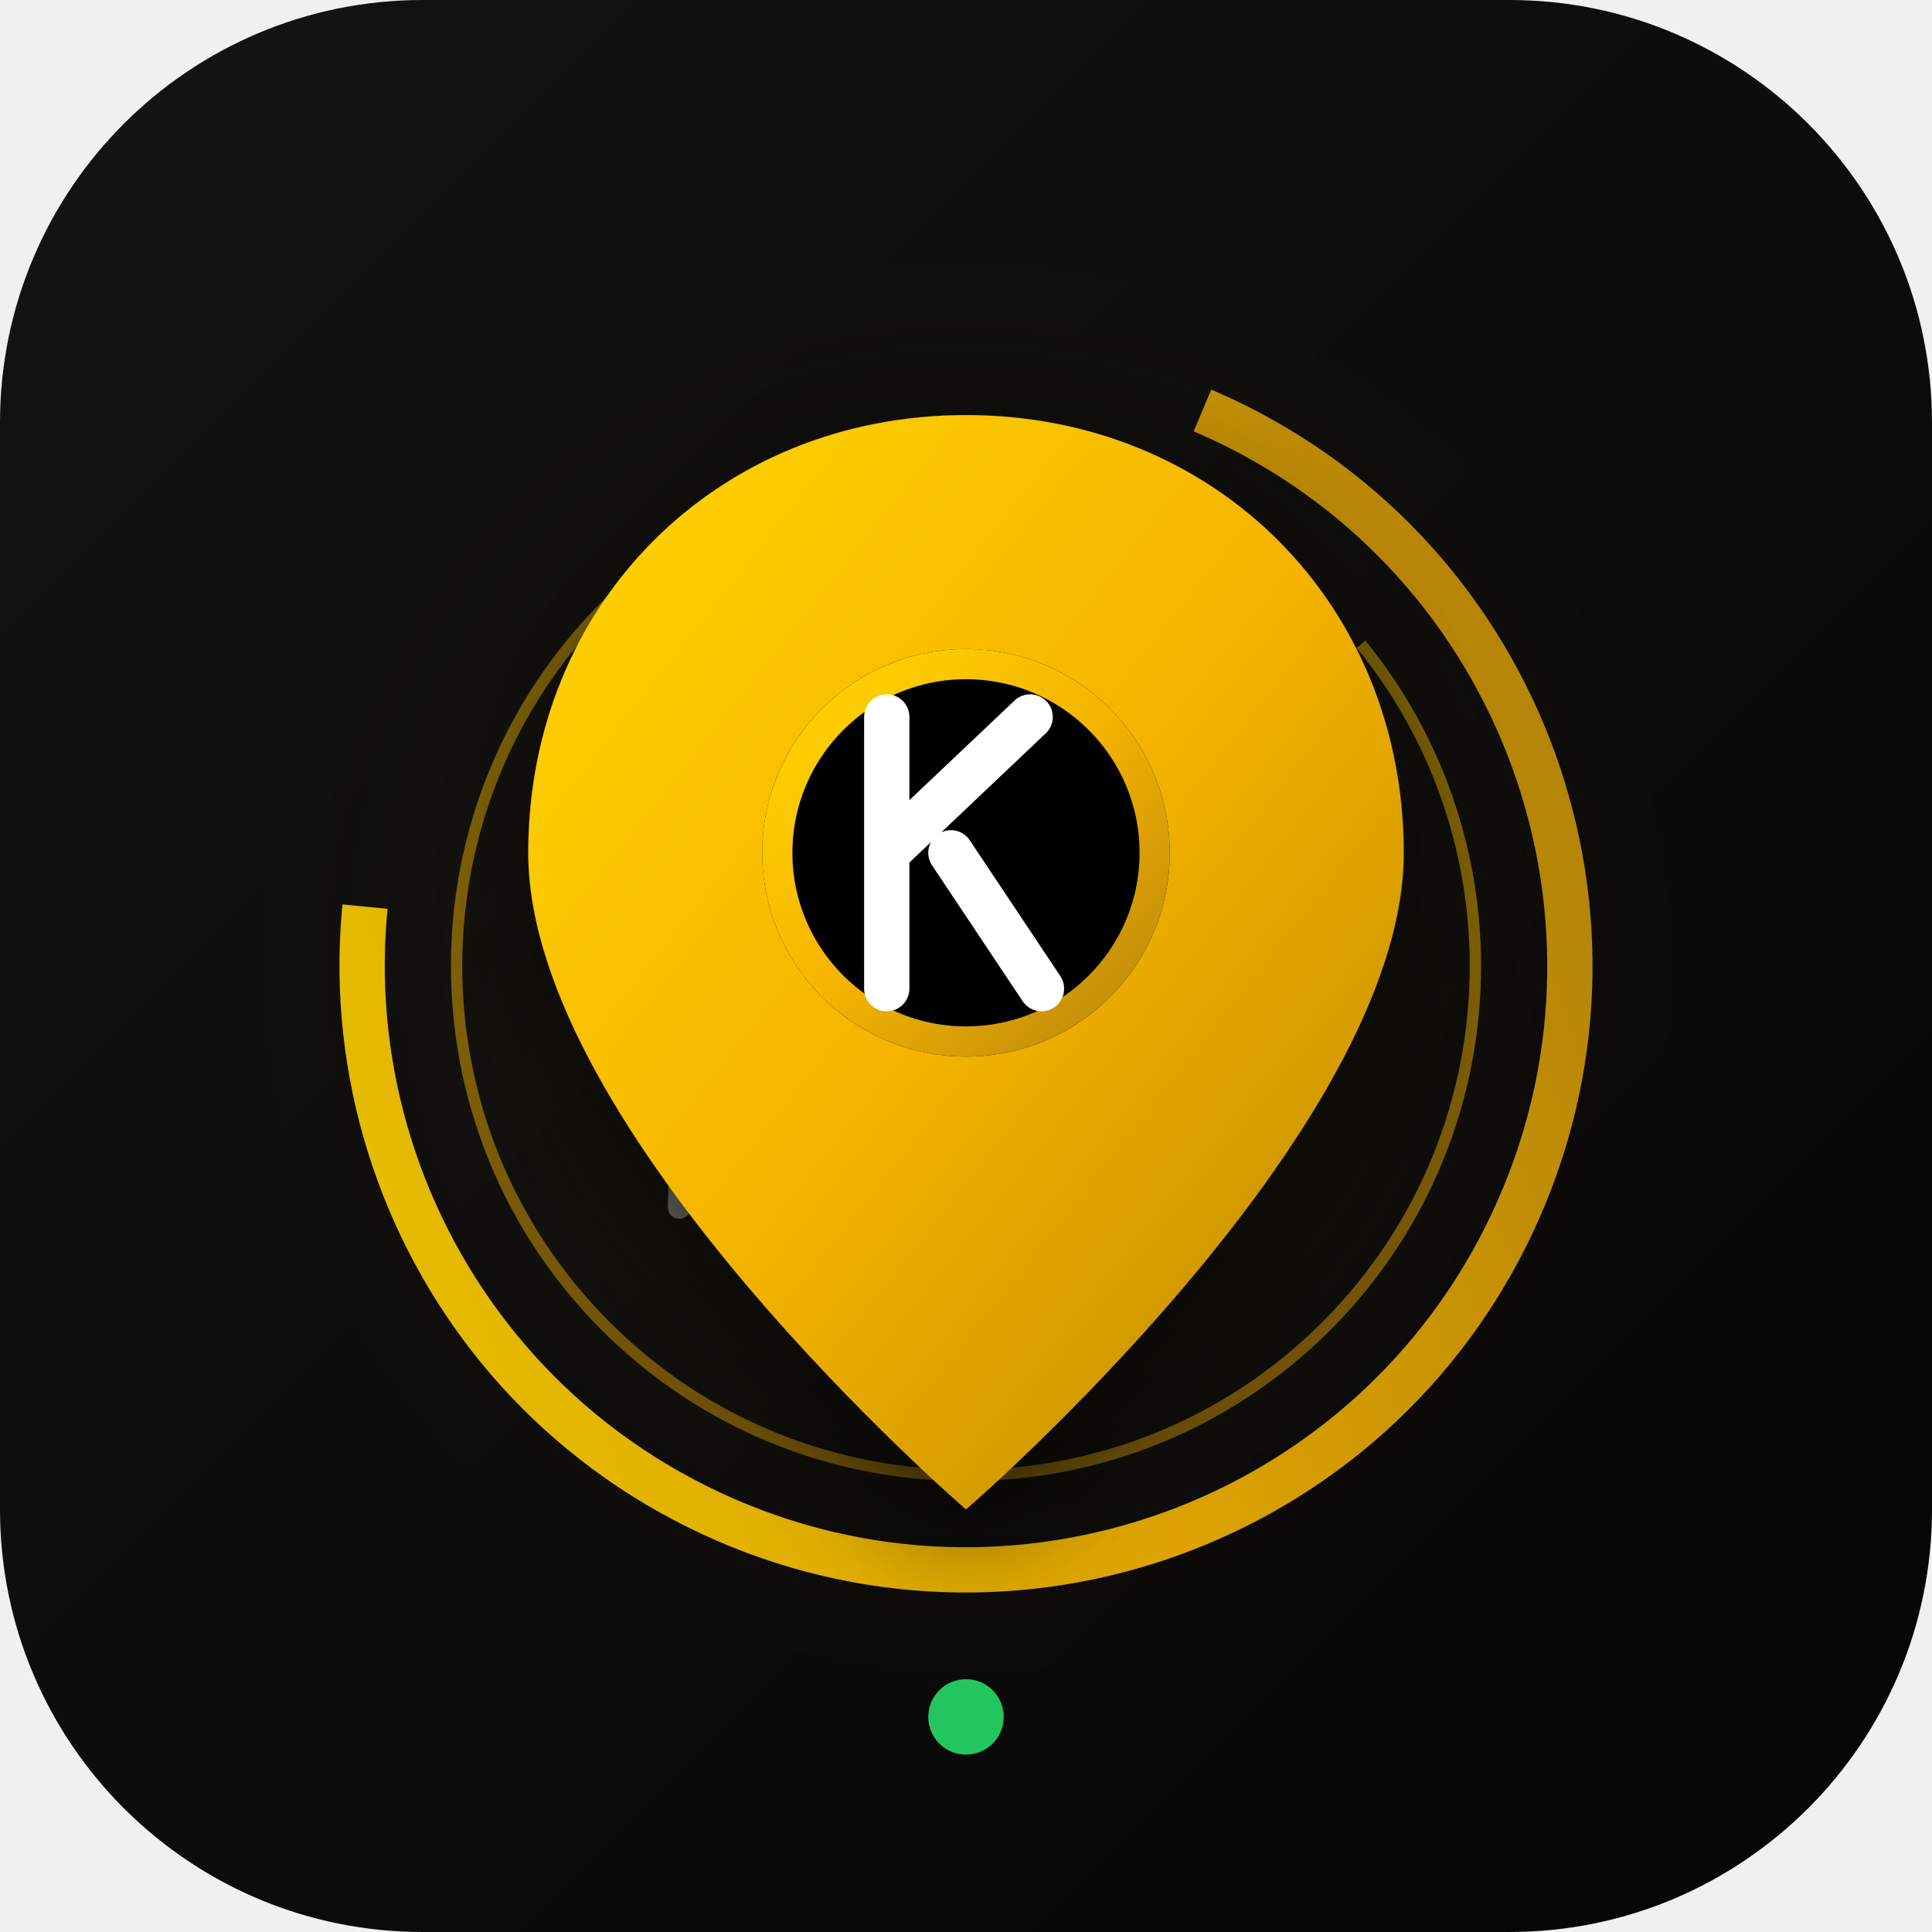
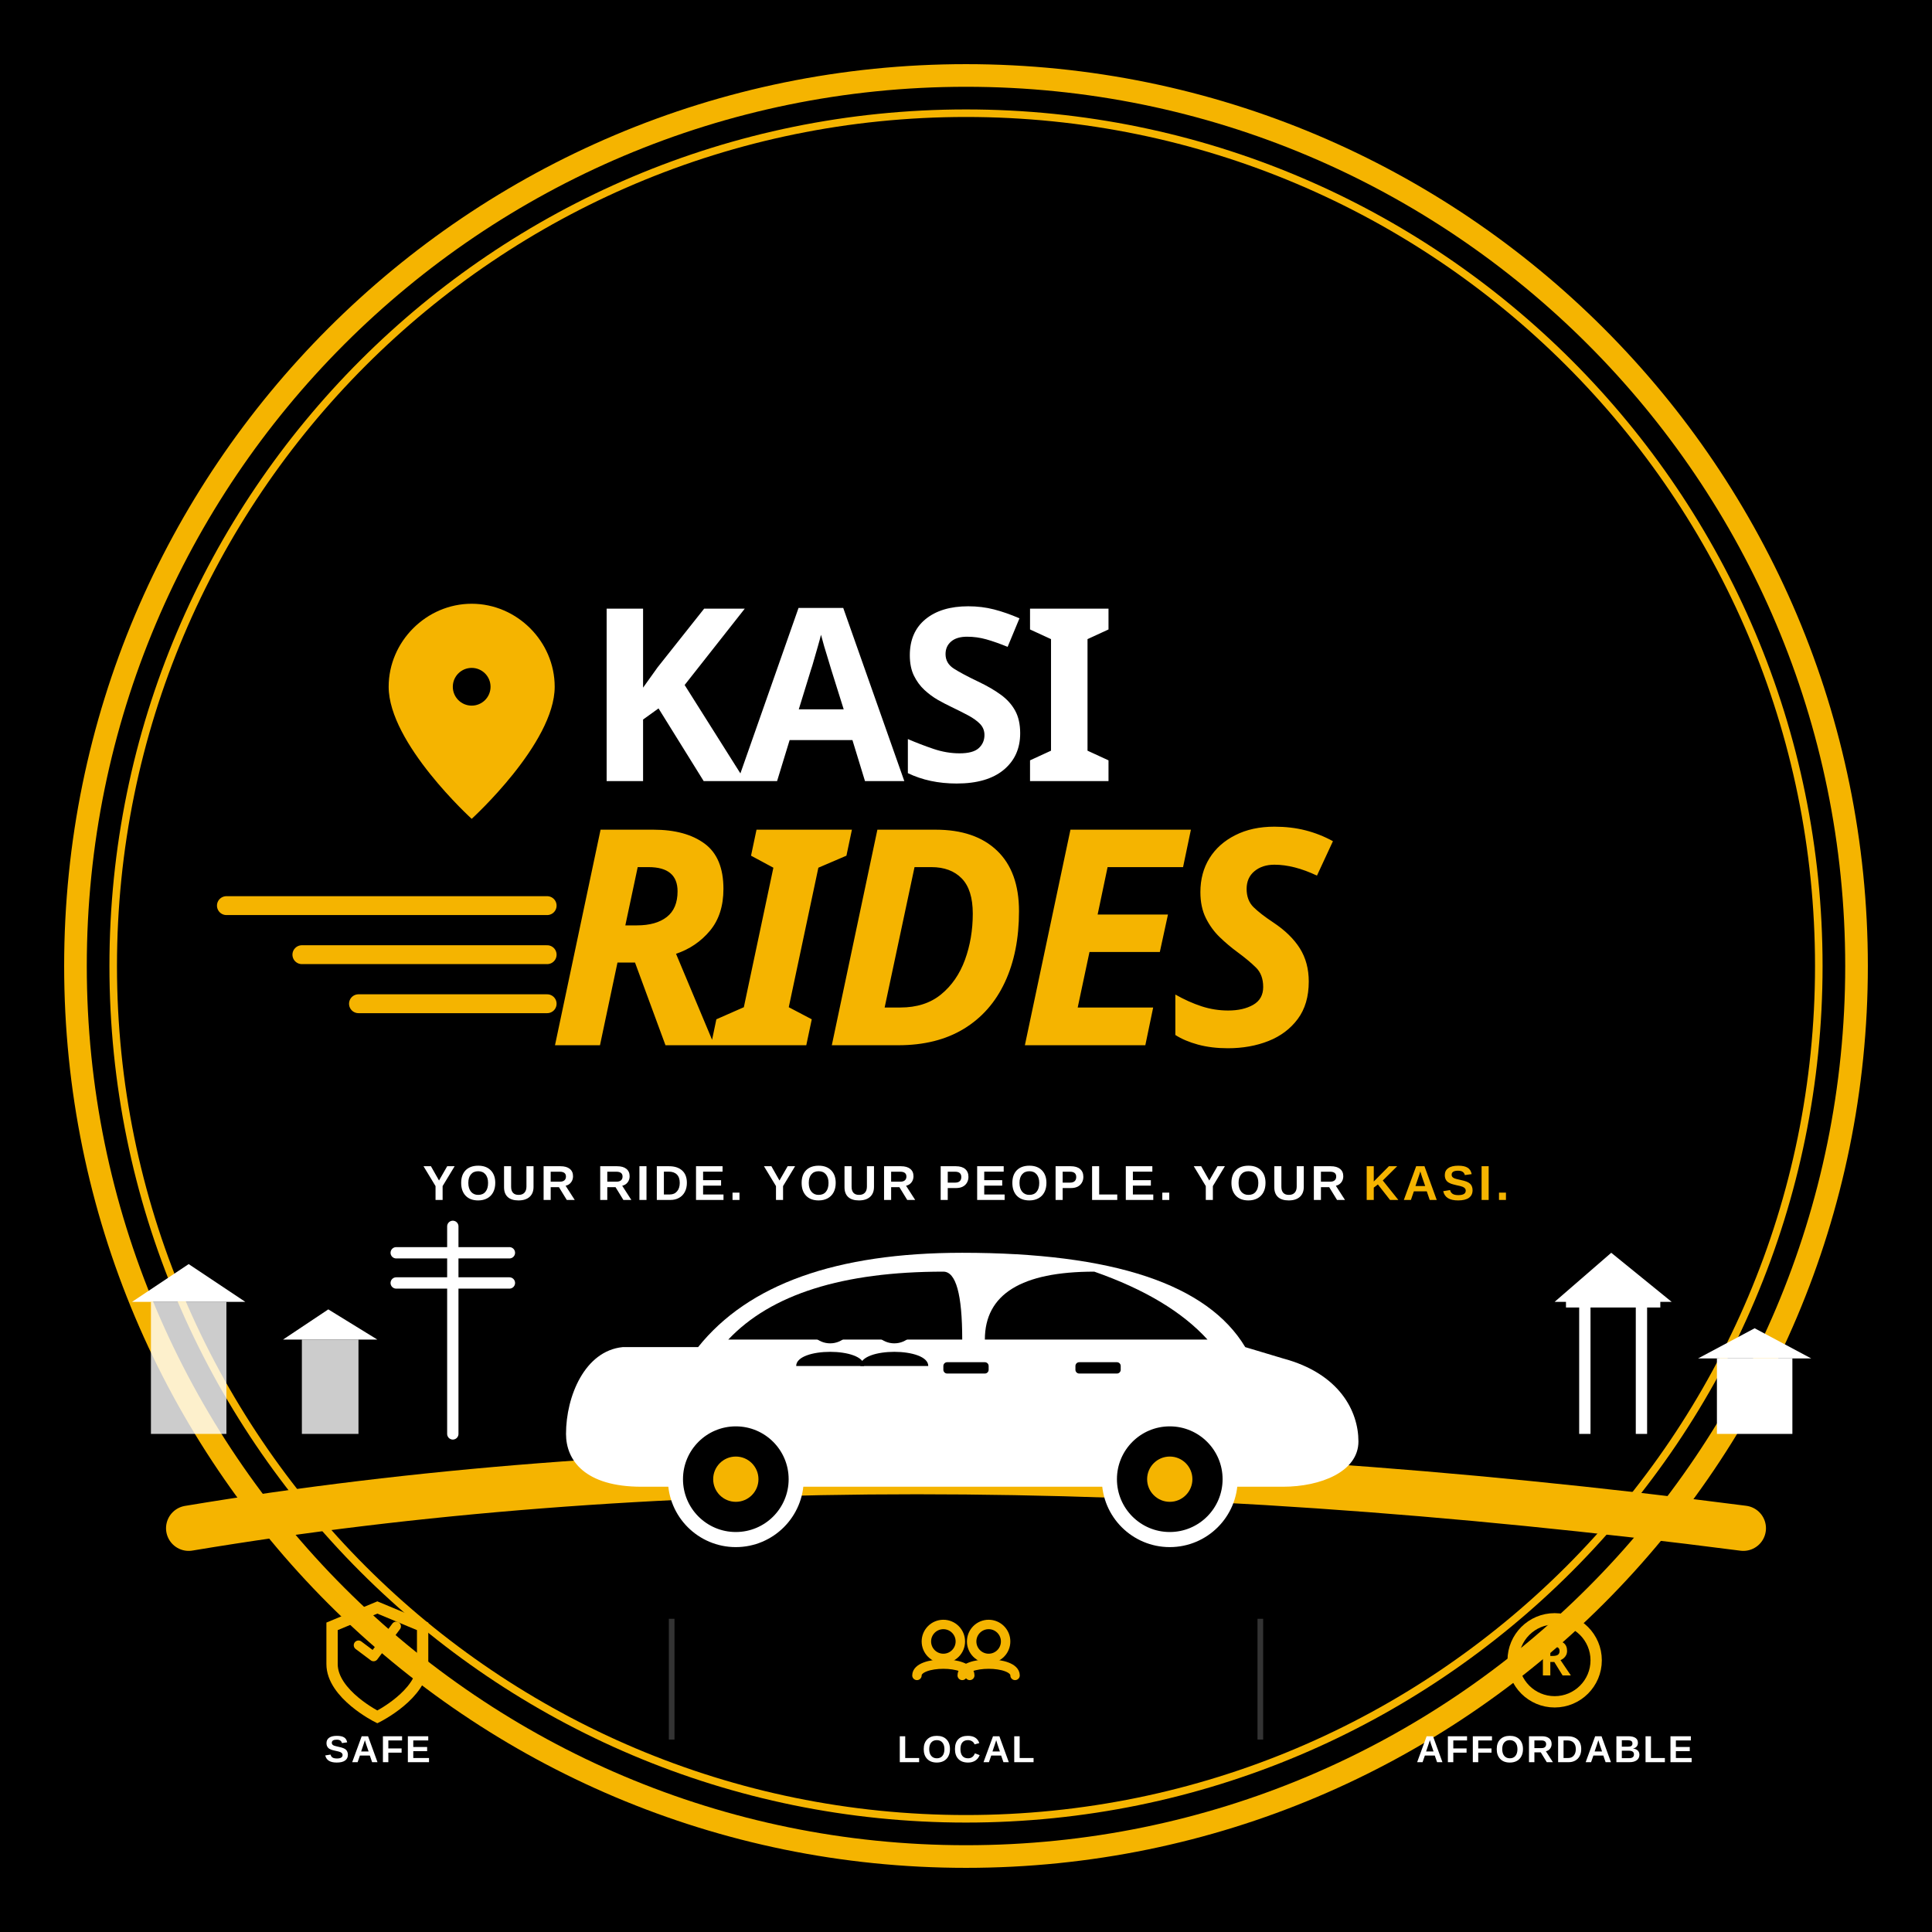
<svg xmlns="http://www.w3.org/2000/svg" viewBox="0 0 512 512" width="100%" height="100%">
  <defs>
-     <linearGradient id="bgGrad" x1="0%" y1="0%" x2="100%" y2="100%">
-       <stop offset="0%" stop-color="#141414" />
-       <stop offset="100%" stop-color="#050505" />
+     <linearGradient id="gold" x1="0%" y1="0%" x2="100%" y2="100%">
+       <stop offset="0%" stop-color="#FFD700" />
+       <stop offset="100%" stop-color="#F5B400" />
    </linearGradient>
-     <linearGradient id="goldGrad" x1="0%" y1="0%" x2="100%" y2="100%">
-       <stop offset="0%" stop-color="#FFD700" />
-       <stop offset="50%" stop-color="#F5B400" />
-       <stop offset="100%" stop-color="#B8860B" />
-     </linearGradient>
-     <radialGradient id="glowGrad" cx="50%" cy="50%" r="50%">
-       <stop offset="0%" stop-color="#F5B400" stop-opacity="0.15" />
-       <stop offset="100%" stop-color="#000000" stop-opacity="0" />
-     </radialGradient>
+     <style>
+       .title-kasi { font-family: 'Montserrat', 'Arial Black', sans-serif; font-weight: 900; fill: #FFFFFF; font-size: 64px; letter-spacing: -2px; }
+       .title-rides { font-family: 'Montserrat', 'Arial Black', sans-serif; font-weight: 900; font-style: italic; fill: #F5B400; font-size: 80px; letter-spacing: -3px; }
+       .tagline { font-family: 'Helvetica Neue', Arial, sans-serif; font-weight: 800; fill: #FFFFFF; font-size: 13px; letter-spacing: 1px; }
+       .sub-label { font-family: 'Helvetica Neue', Arial, sans-serif; font-weight: 700; fill: #FFFFFF; font-size: 10px; letter-spacing: 0.5px; }
+     </style>
  </defs>
-   <rect width="512" height="512" rx="112" fill="url(#bgGrad)" />
-   <circle cx="256" cy="256" r="220" fill="url(#glowGrad)" />
-   <circle cx="256" cy="256" r="160" fill="none" stroke="url(#goldGrad)" stroke-width="12" stroke-dasharray="700 300" transform="rotate(-65 256 256)" opacity="0.9" />
-   <circle cx="256" cy="256" r="135" fill="none" stroke="url(#goldGrad)" stroke-width="3" stroke-dasharray="500 150" transform="rotate(45 256 256)" opacity="0.5" />
-   <path d="M 180 320 C 180 230, 332 290, 332 195" fill="none" stroke="#FFFFFF" stroke-width="6" stroke-linecap="round" stroke-dasharray="10 10" opacity="0.4" />
-   <g transform="translate(0, -10)">
-     <path d="M 256 120 C 190 120, 140 170, 140 236 C 140 310, 256 410, 256 410 C 256 410, 372 310, 372 236 C 372 170, 322 120, 256 120 Z" fill="url(#goldGrad)" filter="drop-shadow(0px 8px 16px rgba(0,0,0,0.65))" />
-     <circle cx="256" cy="236" r="54" fill="#000000" />
-     <circle cx="256" cy="236" r="50" fill="none" stroke="url(#goldGrad)" stroke-width="8" />
-     <path d="M 235 200 L 235 272 M 235 236 L 273 200 M 252 236 L 276 272" fill="none" stroke="#FFFFFF" stroke-width="12" stroke-linecap="round" stroke-linejoin="round" />
+   <rect width="512" height="512" fill="#000000" />
+   <circle cx="256" cy="256" r="236" fill="none" stroke="#F5B400" stroke-width="6" />
+   <circle cx="256" cy="256" r="226" fill="none" stroke="#F5B400" stroke-width="2" />
+   <g transform="translate(0, 5)">
+     <path d="M 125 155 C 113 155, 103 165, 103 177 C 103 192, 125 212, 125 212 C 125 212, 147 192, 147 177 C 147 165, 137 155, 125 155 Z" fill="#F5B400" />
+     <circle cx="125" cy="177" r="5" fill="#000000" />
+     <text x="155" y="202" class="title-kasi">KASI</text>
+     <path d="M 60 235 L 145 235 M 80 248 L 145 248 M 95 261 L 145 261" stroke="#F5B400" stroke-width="5" stroke-linecap="round" />
+     <text x="145" y="272" class="title-rides">RIDES</text>
  </g>
-   <circle cx="256" cy="455" r="10" fill="#22C55E" />
+   <text x="256" y="318" text-anchor="middle" class="tagline">YOUR RIDE. YOUR PEOPLE. YOUR <tspan fill="#F5B400">KASI.</tspan>
+   </text>
+   <path d="M 40 380 L 40 345 L 60 345 L 60 380 Z" fill="#FFFFFF" opacity="0.8" />
+   <path d="M 80 380 L 80 355 L 95 355 L 95 380 Z" fill="#FFFFFF" opacity="0.8" />
+   <path d="M 35 345 L 50 335 L 65 345 Z" fill="#FFFFFF" />
+   <path d="M 75 355 L 87 347 L 100 355 Z" fill="#FFFFFF" />
+   <path d="M 120 380 L 120 325 M 105 332 L 135 332 M 105 340 L 135 340" stroke="#FFFFFF" stroke-width="3" stroke-linecap="round" />
+   <path d="M 420 380 L 420 345 M 435 380 L 435 345 M 415 345 L 440 345 Z" stroke="#FFFFFF" stroke-width="3" />
+   <path d="M 412 345 L 443 345 L 427 332 Z" fill="#FFFFFF" />
+   <path d="M 455 380 L 455 360 L 475 360 L 475 380 Z" fill="#FFFFFF" />
+   <path d="M 450 360 L 465 352 L 480 360 Z" fill="#FFFFFF" />
+   <path d="M 50 405 Q 230 375, 462 405" fill="none" stroke="#F5B400" stroke-width="12" stroke-linecap="round" />
+   <g transform="translate(145, 312)">
+     <path d="M 20 45 L 40 45 Q 60 20, 110 20 Q 170 20, 185 45 L 195 48 C 210 52, 215 62, 215 70 C 215 78, 205 82, 195 82 L 25 82 C 10 82, 5 75, 5 68 C 5 58, 10 46, 20 45 Z" fill="#FFFFFF" />
+     <path d="M 48 43 Q 65 25, 105 25 Q 110 25, 110 43 Z M 116 43 Q 116 25, 145 25 Q 165 32, 175 43 Z" fill="#000000" />
+     <circle cx="50" cy="80" r="16" fill="#000000" stroke="#FFFFFF" stroke-width="4" />
+     <circle cx="50" cy="80" r="6" fill="#F5B400" />
+     <circle cx="165" cy="80" r="16" fill="#000000" stroke="#FFFFFF" stroke-width="4" />
+     <circle cx="165" cy="80" r="6" fill="#F5B400" />
+     <rect x="105" y="49" width="12" height="3" rx="1" fill="#000000" />
+     <rect x="140" y="49" width="12" height="3" rx="1" fill="#000000" />
+     <circle cx="75" cy="38" r="6" fill="#000000" />
+     <path d="M 66 50 C 66 45, 84 45, 84 50 Z" fill="#000000" />
+     <circle cx="92" cy="38" r="6" fill="#000000" />
+     <path d="M 83 50 C 83 45, 101 45, 101 50 Z" fill="#000000" />
+   </g>
+   <g transform="translate(0, 15)">
+     <g transform="translate(100, 420)">
+       <path d="M 0 0 L 12 -5 L 24 0 L 24 10 C 24 18, 12 24, 12 24 C 12 24, 0 18, 0 10 Z" fill="none" stroke="#F5B400" stroke-width="3" transform="translate(-12, -4)" />
+       <path d="M -5 6 L -1 9 L 5 1" fill="none" stroke="#F5B400" stroke-width="2.5" stroke-linecap="round" stroke-linejoin="round" transform="translate(0, -5)" />
+       <text x="0" y="32" text-anchor="middle" class="sub-label">SAFE</text>
+     </g>
+     <g transform="translate(256, 420)">
+       <circle cx="-6" cy="0" r="4.5" fill="none" stroke="#F5B400" stroke-width="2.5" />
+       <path d="M -13 9 C -13 5, 1 5, 1 9" fill="none" stroke="#F5B400" stroke-width="2.5" stroke-linecap="round" />
+       <circle cx="6" cy="0" r="4.5" fill="none" stroke="#F5B400" stroke-width="2.5" />
+       <path d="M -1 9 C -1 5, 13 5, 13 9" fill="none" stroke="#F5B400" stroke-width="2.5" stroke-linecap="round" />
+       <text x="0" y="32" text-anchor="middle" class="sub-label">LOCAL</text>
+     </g>
+     <g transform="translate(412, 420)">
+       <circle cx="0" cy="5" r="11" fill="none" stroke="#F5B400" stroke-width="3" />
+       <text x="0" y="9" text-anchor="middle" font-family="'Montserrat', 'Arial Black', sans-serif" font-weight="900" font-size="13" fill="#F5B400">R</text>
+       <text x="0" y="32" text-anchor="middle" class="sub-label">AFFORDABLE</text>
+     </g>
+     <line x1="178" y1="414" x2="178" y2="446" stroke="#FFFFFF" stroke-opacity="0.2" stroke-width="1.5" />
+     <line x1="334" y1="414" x2="334" y2="446" stroke="#FFFFFF" stroke-opacity="0.2" stroke-width="1.5" />
+   </g>
</svg>
